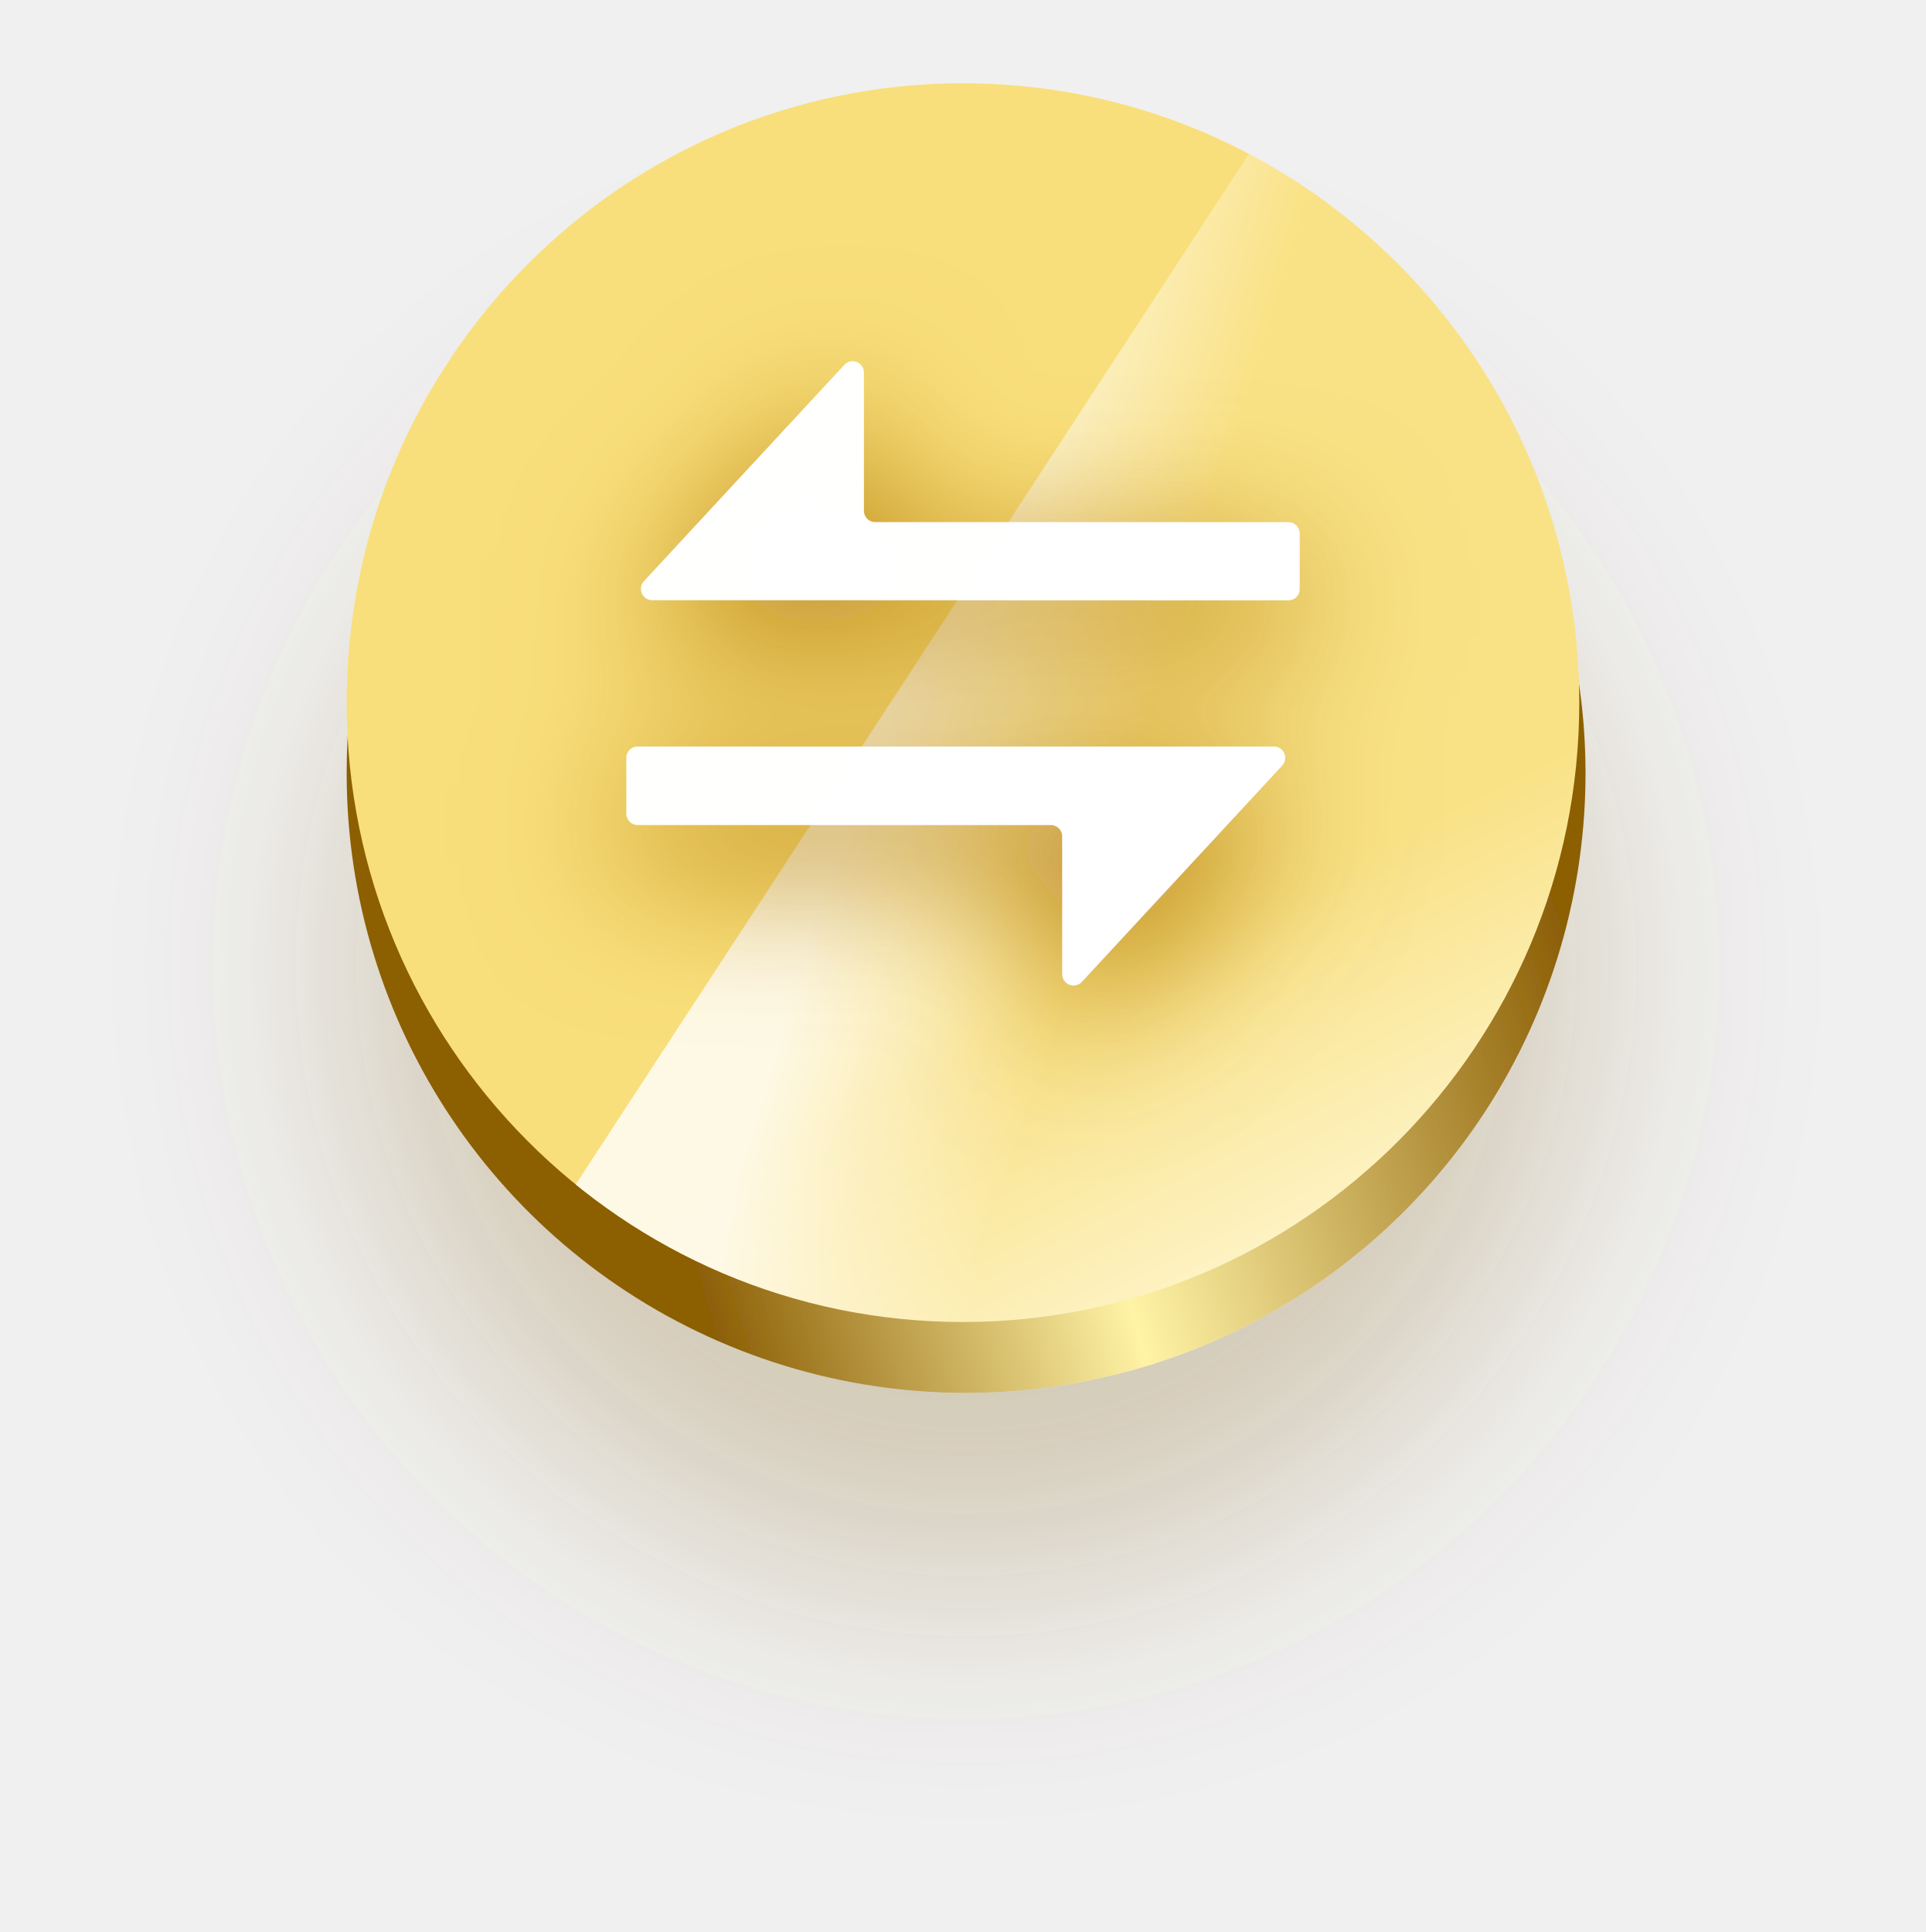
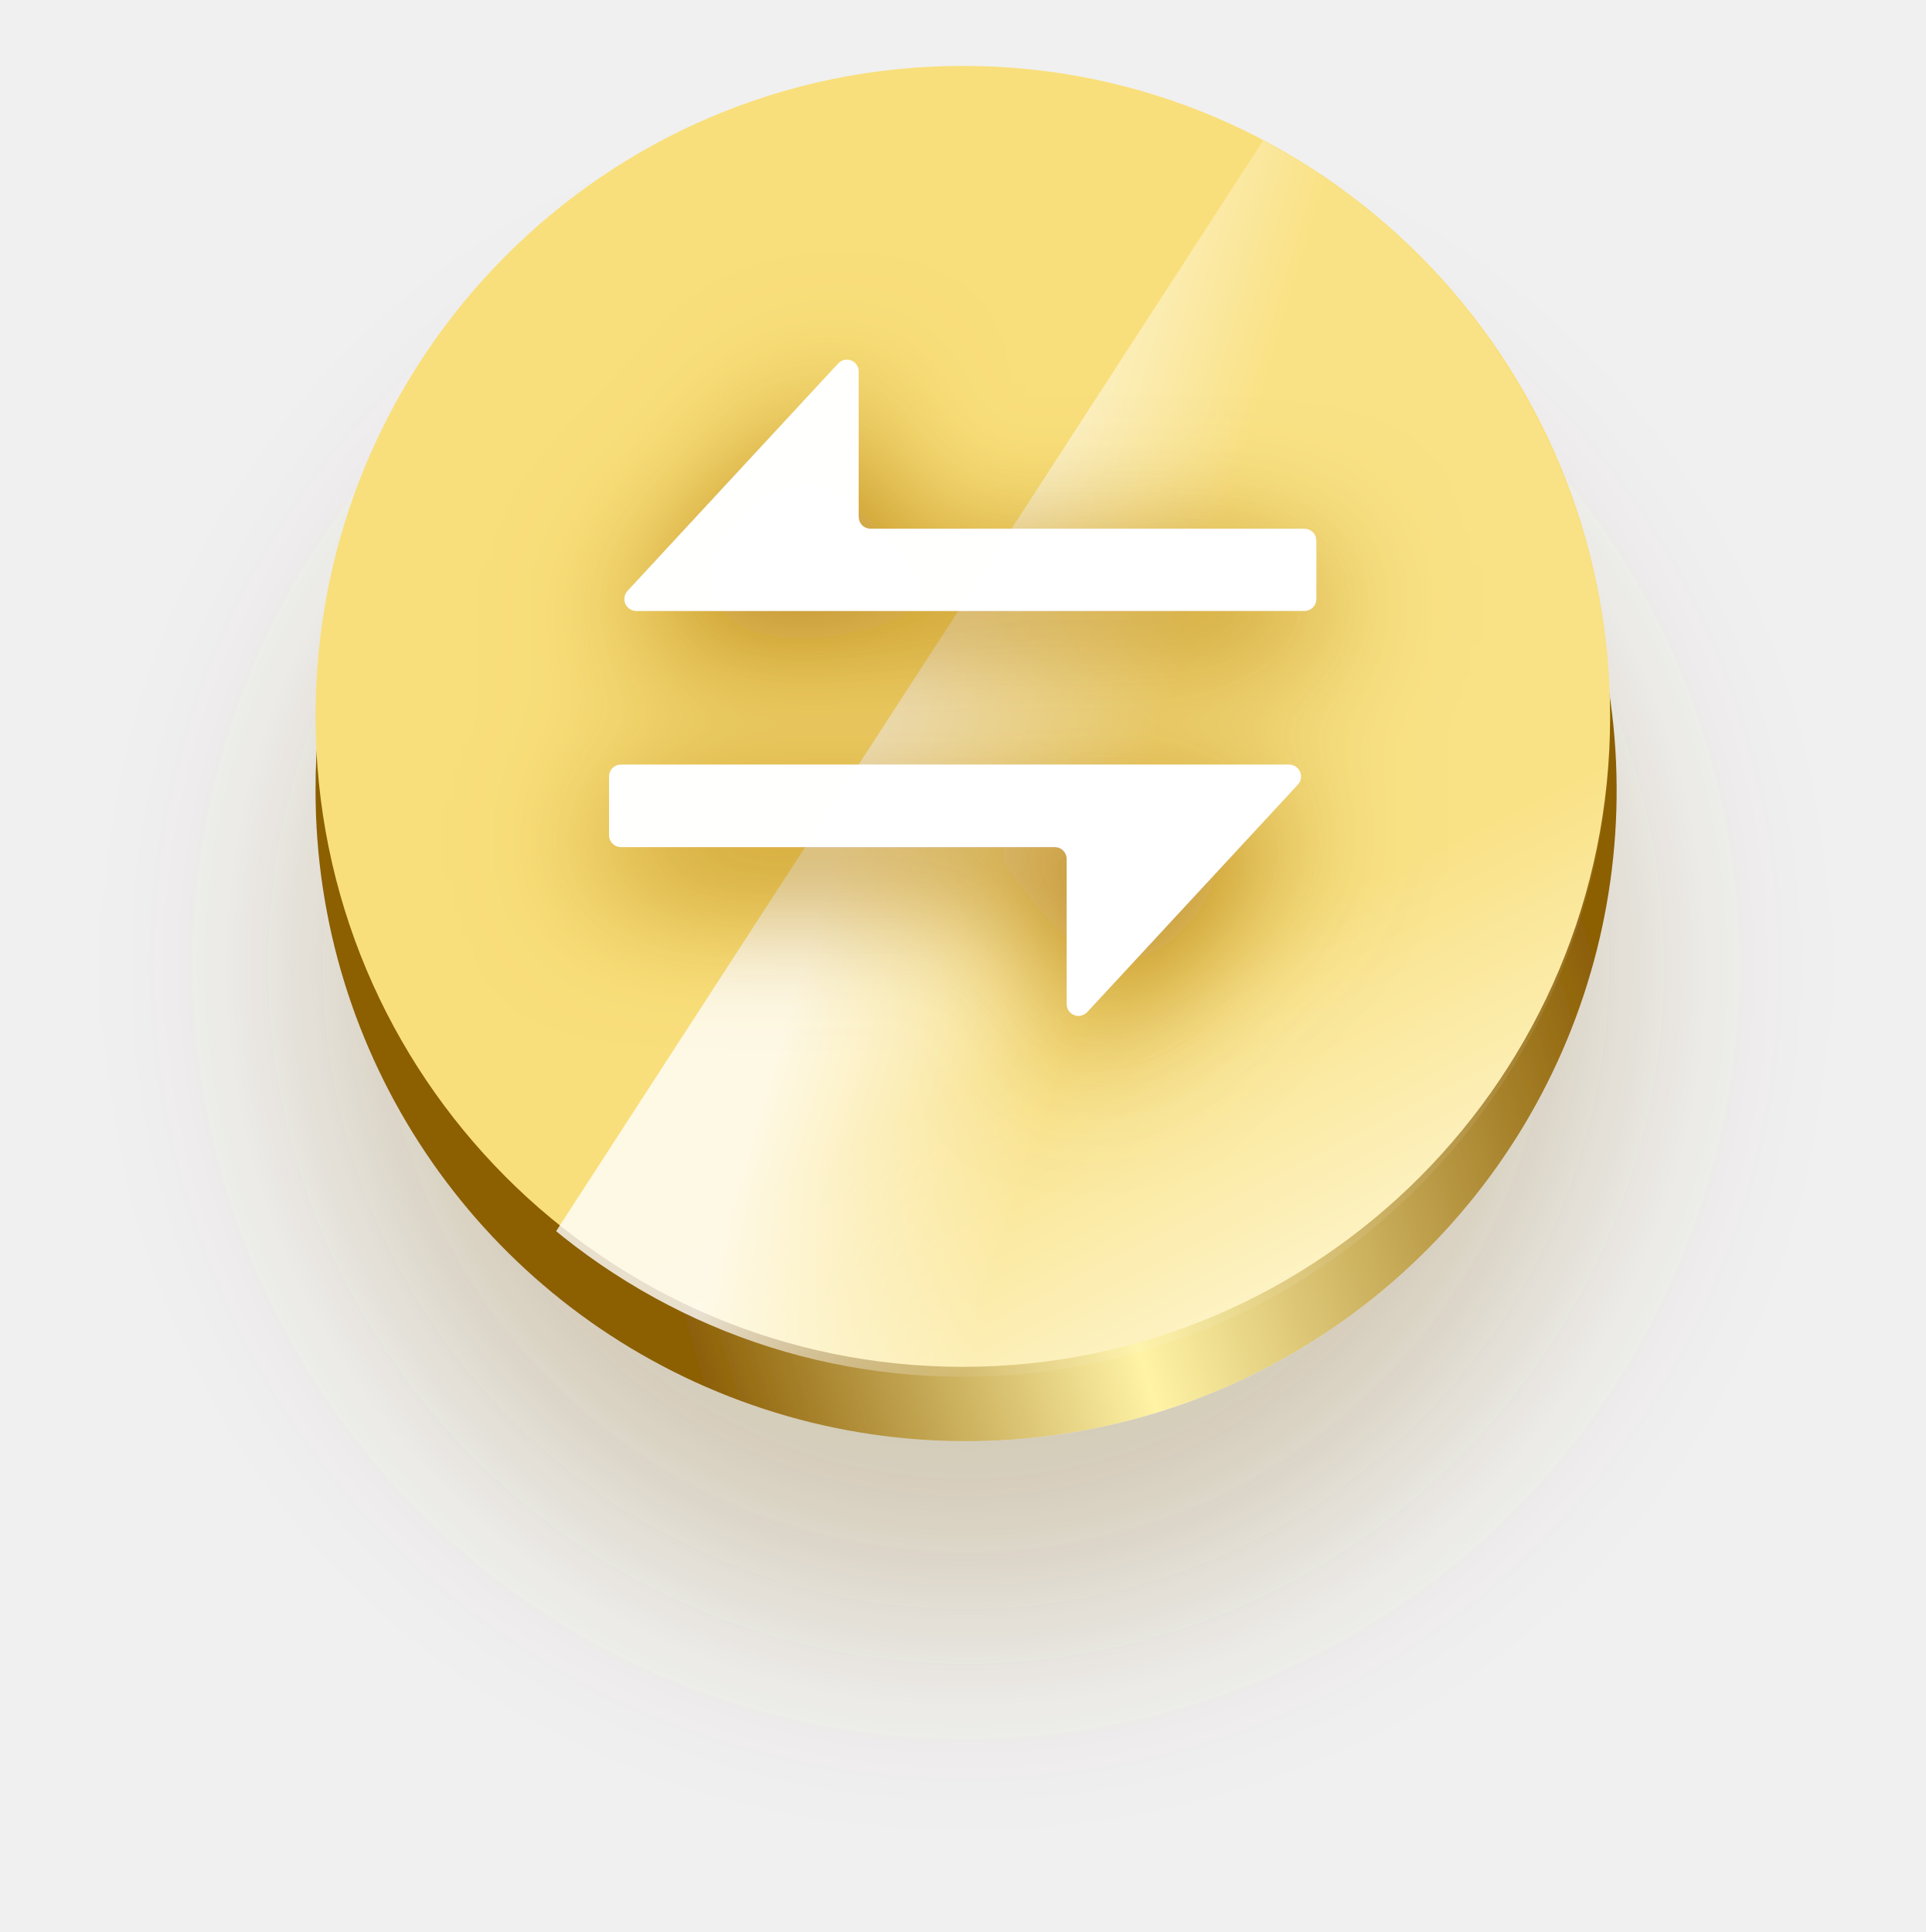
- <svg xmlns="http://www.w3.org/2000/svg" width="50" height="50.162" viewBox="0 0 50 50.162">
+ <svg xmlns="http://www.w3.org/2000/svg" width="54.923" height="55.11" viewBox="0 0 54.923 55.11">
  <defs>
    <linearGradient id="linear-gradient" x1="0.827" y1="0.619" x2="1" y2="0.957" gradientUnits="objectBoundingBox">
      <stop offset="0" stop-color="#f9df7b" />
      <stop offset="1" stop-color="#fffbe1" />
    </linearGradient>
    <linearGradient id="linear-gradient-2" x1="0.917" y1="0.402" x2="0.197" y2="0.614" gradientUnits="objectBoundingBox">
      <stop offset="0" stop-color="#8c5f06" />
      <stop offset="0.562" stop-color="#fff3a6" />
      <stop offset="1" stop-color="#8c5f06" />
    </linearGradient>
-     <filter id="路径_64013" x="0" y="0" width="50" height="50.162" filterUnits="userSpaceOnUse">
+     <filter id="路径_64013" x="0" y="0" width="54.923" height="55.11" filterUnits="userSpaceOnUse">
      <feOffset dy="5" input="SourceAlpha" />
      <feGaussianBlur stdDeviation="3" result="blur" />
      <feFlood flood-color="#795810" flood-opacity="0.235" />
      <feComposite operator="in" in2="blur" />
      <feComposite in="SourceGraphic" />
    </filter>
    <clipPath id="clip-path">
-       <ellipse id="椭圆_384" data-name="椭圆 384" cx="16" cy="16.081" rx="16" ry="16.081" fill="url(#linear-gradient)" />
+       <ellipse id="椭圆_384" data-name="椭圆 384" cx="18.462" cy="18.696" rx="18.462" ry="18.696" fill="url(#linear-gradient)" />
    </clipPath>
    <linearGradient id="linear-gradient-4" x1="0.386" y1="0.573" x2="0.579" y2="0.648" gradientUnits="objectBoundingBox">
      <stop offset="0" stop-color="#fff" stop-opacity="0.8" />
      <stop offset="1" stop-color="#fff" stop-opacity="0.078" />
    </linearGradient>
-     <filter id="转账_1_" x="10.258" y="4.375" width="29.482" height="28.22" filterUnits="userSpaceOnUse">
+     <filter id="转账_1_" x="11.375" y="5.265" width="32.172" height="30.715" filterUnits="userSpaceOnUse">
      <feOffset dy="1" input="SourceAlpha" />
      <feGaussianBlur stdDeviation="2" result="blur-2" />
      <feFlood flood-color="#b1790a" />
      <feComposite operator="in" in2="blur-2" />
      <feComposite in="SourceGraphic" />
    </filter>
  </defs>
-   <g id="组_49324" data-name="组 49324" transform="translate(9 2.162)">
-     <g transform="matrix(1, 0, 0, 1, -9, -2.16)" filter="url(#路径_64013)">
-       <path id="路径_64013-2" data-name="路径 64013" d="M16,0A16.081,16.081,0,1,1,0,16.081,16.041,16.041,0,0,1,16,0Z" transform="translate(9 4)" fill="url(#linear-gradient-2)" />
+   <g id="组_49324" data-name="组 49324" transform="translate(9 1.879)">
+     <g transform="matrix(1, 0, 0, 1, -9, -1.88)" filter="url(#路径_64013)">
+       <path id="路径_64013-2" data-name="路径 64013" d="M18.462,0A18.555,18.555,0,1,1,0,18.555,18.508,18.508,0,0,1,18.462,0Z" transform="translate(9 4)" fill="url(#linear-gradient-2)" />
    </g>
-     <ellipse id="椭圆_351" data-name="椭圆 351" cx="16" cy="16.081" rx="16" ry="16.081" fill="url(#linear-gradient)" />
+     <ellipse id="椭圆_351" data-name="椭圆 351" cx="18.462" cy="18.555" rx="18.462" ry="18.555" fill="url(#linear-gradient)" />
    <g id="蒙版组_18" data-name="蒙版组 18" clip-path="url(#clip-path)">
-       <path id="路径_83224" data-name="路径 83224" d="M26.865-3.433.225,37.35H32.439V-3.433Z" fill="url(#linear-gradient-4)" />
-       <g transform="matrix(1, 0, 0, 1, -9, -2.16)" filter="url(#转账_1_)">
-         <path id="转账_1_2" data-name="转账 (1)" d="M148.392,176.861h-5.5a.293.293,0,0,1-.214-.492l5.21-5.625a.292.292,0,0,1,.5.2v3.6a.291.291,0,0,0,.292.292h10.729a.292.292,0,0,1,.292.293v1.443a.292.292,0,0,1-.292.293Zm5.142,3.8h5.5a.293.293,0,0,1,.214.492l-5.21,5.625a.292.292,0,0,1-.5-.2v-3.587a.293.293,0,0,0-.292-.293H142.514a.293.293,0,0,1-.292-.292v-1.453a.292.292,0,0,1,.292-.293h11.021Z" transform="translate(-125.96 -161.28)" fill="#fff" opacity="0.996" />
+       <path id="路径_83224" data-name="路径 83224" d="M30.963-3.433.225,43.983H37.4V-3.433Z" transform="translate(0.035 -0.558)" fill="url(#linear-gradient-4)" />
+       <g transform="matrix(1, 0, 0, 1, -9, -1.88)" filter="url(#转账_1_)">
+         <path id="转账_1_2" data-name="转账 (1)" d="M149.341,177.817h-6.346a.339.339,0,0,1-.247-.568l6.011-6.491a.336.336,0,0,1,.582.231v4.148a.336.336,0,0,0,.337.337h12.379a.337.337,0,0,1,.337.338v1.666a.337.337,0,0,1-.337.338Zm5.934,4.385h6.346a.339.339,0,0,1,.247.568l-6.011,6.491a.336.336,0,0,1-.582-.231v-4.139a.338.338,0,0,0-.337-.338H142.559a.338.338,0,0,1-.337-.337v-1.676a.337.337,0,0,1,.337-.338h12.716Z" transform="translate(-124.85 -160.39)" fill="#fff" opacity="0.996" />
      </g>
    </g>
  </g>
</svg>
